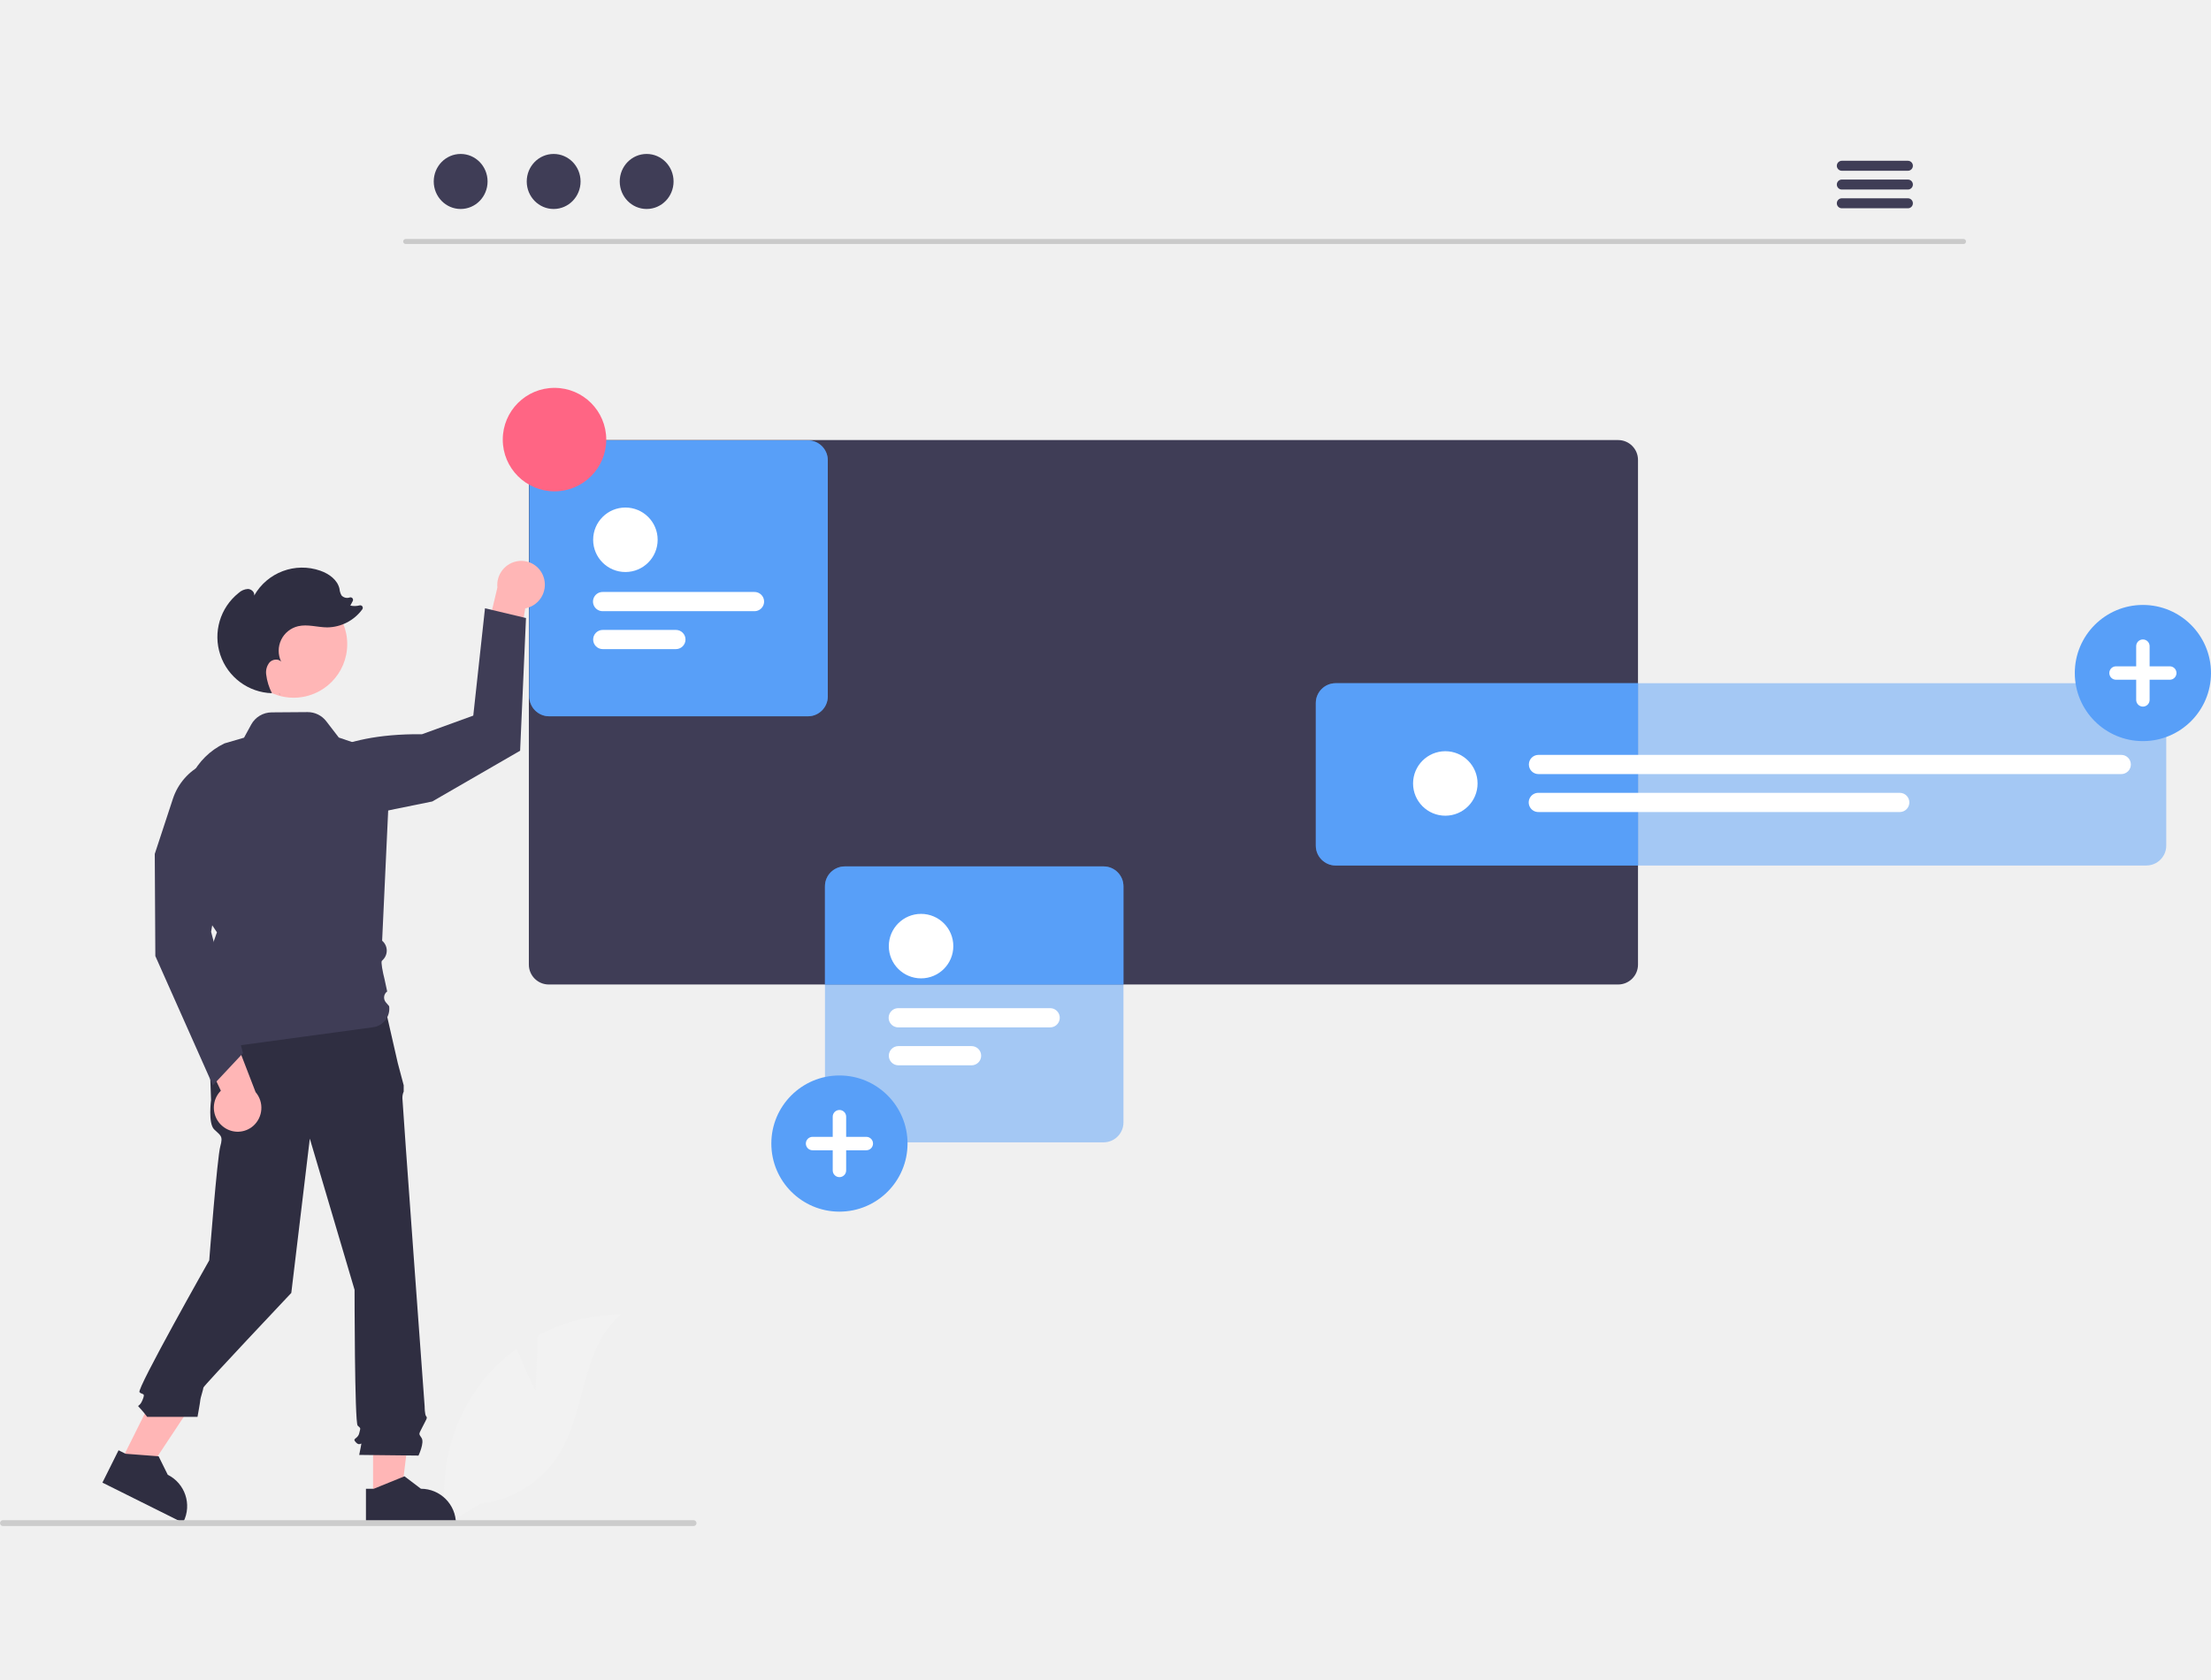
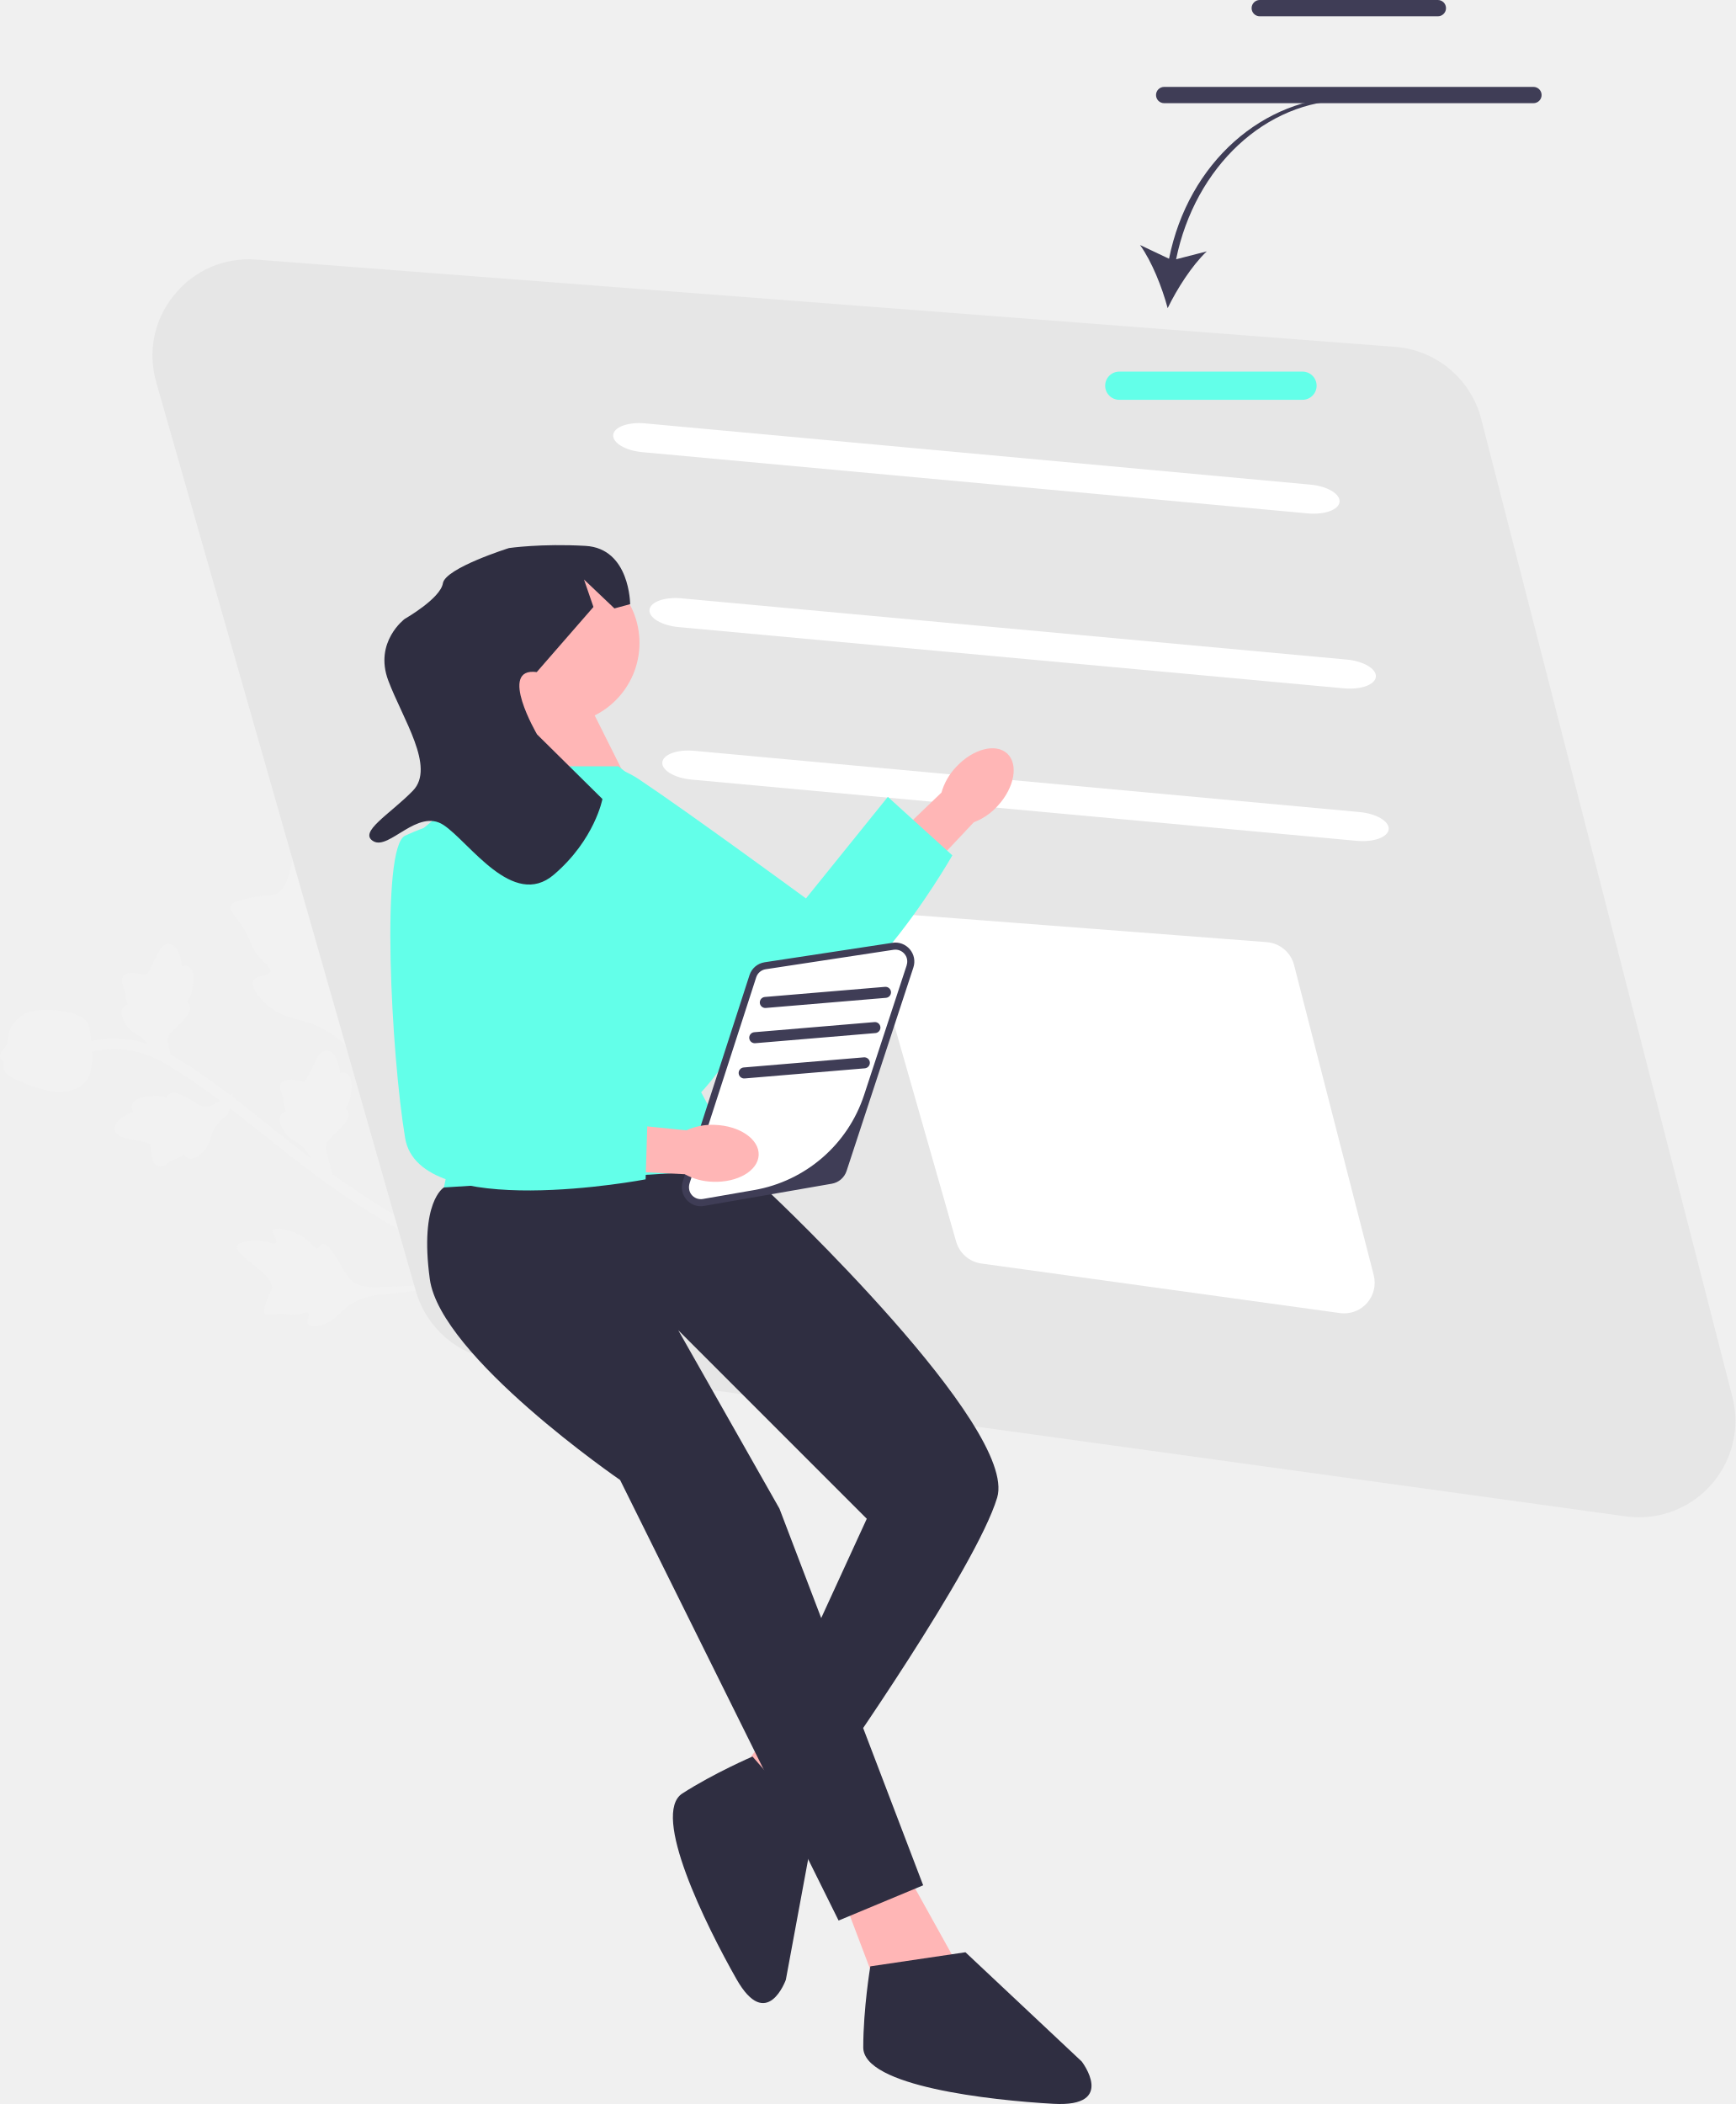
- <svg xmlns="http://www.w3.org/2000/svg" width="500" height="380" viewBox="0 0 897.318 556.975">
-   <path fill="#f2f2f2" d="m217.339 502.047.998-22.434a72.46 72.46 0 0 1 33.795-8.555c-16.231 13.27-14.203 38.85-25.207 56.696a43.58 43.58 0 0 1-31.96 20.14l-13.583 8.317a73.03 73.03 0 0 1 15.393-59.18 70.5 70.5 0 0 1 12.965-12.045c3.253 8.578 7.599 17.06 7.599 17.06" />
-   <path fill="#cacaca" d="M796.921 36.552H164.598a1.016 1.016 0 0 1 0-2.03h632.324a1.016 1.016 0 0 1 0 2.03" />
-   <ellipse cx="186.953" cy="11.169" fill="#3f3d56" rx="10.925" ry="11.169" />
-   <ellipse cx="224.695" cy="11.169" fill="#3f3d56" rx="10.925" ry="11.169" />
-   <ellipse cx="262.437" cy="11.169" fill="#3f3d56" rx="10.925" ry="11.169" />
-   <path fill="#3f3d56" d="M774.304 2.768h-26.81a2.03 2.03 0 0 0 0 4.06h26.81a2.03 2.03 0 0 0 0-4.06m0 7.62h-26.81a2.03 2.03 0 0 0 0 4.06h26.81a2.03 2.03 0 0 0 0-4.06m0 7.61h-26.81a2.03 2.03 0 0 0 0 4.06h26.81a2.03 2.03 0 0 0 0-4.06m-117.591 98.143h-434.01a8.07 8.07 0 0 0-8.07 8.06v204.87a8.08 8.08 0 0 0 8.07 8.07h434.01a8.077 8.077 0 0 0 8.06-8.07v-204.87a8.07 8.07 0 0 0-8.06-8.06" />
-   <path fill="#589ff8" d="M542.073 214.842a8.07 8.07 0 0 0-8.06 8.06v57.87a8.077 8.077 0 0 0 8.06 8.07h122.7v-74Z" />
-   <path fill="#589ff8" d="M871.088 288.837h-329.01a8.076 8.076 0 0 1-8.067-8.066v-57.868a8.075 8.075 0 0 1 8.067-8.066h329.01a8.075 8.075 0 0 1 8.066 8.066v57.868a8.076 8.076 0 0 1-8.066 8.066" opacity=".5" />
-   <circle cx="586.571" cy="255.537" r="13.089" fill="#fff" />
-   <path fill="#fff" d="M860.894 251.734H624.38a3.898 3.898 0 1 1 0-7.796h236.514a3.898 3.898 0 1 1 0 7.796m-89.831 15.401H624.38a3.898 3.898 0 1 1 0-7.795h146.683a3.898 3.898 0 0 1 0 7.795" />
-   <path fill="#ffb6b6" d="m151.406 545.537 11.328-.001 5.389-43.693h-16.719z" />
-   <path fill="#2f2e41" d="M148.517 541.838h3.188l12.449-5.062 6.671 5.061h.001a14.22 14.22 0 0 1 14.217 14.217v.462l-36.526.001Z" />
-   <path fill="#ffb6b6" d="m49.051 530.809 10.139 5.053 24.314-36.701-14.963-7.458z" />
-   <path fill="#2f2e41" d="m48.115 526.21 2.854 1.422 13.4 1.022 3.712 7.507h.001a14.22 14.22 0 0 1 6.382 19.066l-.206.413-32.69-16.292Zm108.31-179.114-72.026 1.88 1.253 35.073s-1.253 9.395 1.252 11.9 3.758 2.505 2.506 6.89-4.491 46.273-4.491 46.273-29.562 52.27-28.31 53.522 2.506 0 1.253 3.132-2.505 1.879-1.252 3.132a46 46 0 0 1 3.131 3.757h20.416s1.142-6.263 1.142-6.889 1.252-4.384 1.252-5.01 35.67-38.418 35.67-38.418l7.515-62.631 18.163 61.378s0 53.863 1.253 55.116 1.252.626.626 3.132-3.132 1.878-1.253 3.757 2.505-1.252 1.88 1.88l-.627 3.13 24.062.27s2.506-5.28 1.253-7.159-1.178-1.366.35-4.44 2.155-3.702 1.529-4.328-.626-3.958-.626-3.958-9.031-123.183-9.031-125.062a6.25 6.25 0 0 1 .52-2.818v-2.55l-2.4-9.038Z" />
-   <path fill="#589ff8" d="M869.68 238.348a27.638 27.638 0 1 1 27.638-27.638 27.64 27.64 0 0 1-27.638 27.638" />
-   <path fill="#fff" d="M880.586 207.984h-8.18v-8.18a2.726 2.726 0 0 0-5.452 0v8.18h-8.179a2.726 2.726 0 1 0 0 5.452h8.18v8.18a2.726 2.726 0 0 0 5.452 0v-8.18h8.179a2.726 2.726 0 1 0 0-5.452" />
-   <path fill="#589ff8" d="M447.883 289.212h-105.01a8.08 8.08 0 0 0-8.07 8.07v39.86h121.14v-39.86a8.077 8.077 0 0 0-8.06-8.07" />
-   <path fill="#589ff8" d="M447.88 401.212H342.87a8.076 8.076 0 0 1-8.067-8.067v-95.867a8.075 8.075 0 0 1 8.067-8.067h105.01a8.075 8.075 0 0 1 8.066 8.067v95.867a8.076 8.076 0 0 1-8.066 8.067" opacity=".5" />
-   <circle cx="373.808" cy="321.563" r="13.089" fill="#fff" />
-   <path fill="#fff" d="M426.131 354.547h-61.514a3.898 3.898 0 1 1 0-7.795h61.514a3.898 3.898 0 1 1 0 7.795M394.3 369.95h-29.683a3.898 3.898 0 0 1 0-7.797H394.3a3.898 3.898 0 0 1 0 7.796" />
-   <path fill="#589ff8" d="M340.68 429.348a27.638 27.638 0 1 1 27.638-27.638 27.64 27.64 0 0 1-27.638 27.638" />
-   <path fill="#fff" d="M351.586 398.984h-8.18v-8.18a2.726 2.726 0 1 0-5.452 0v8.18h-8.179a2.726 2.726 0 1 0 0 5.452h8.18v8.18a2.726 2.726 0 1 0 5.452 0v-8.18h8.179a2.726 2.726 0 1 0 0-5.452" />
-   <path fill="#589ff8" d="M327.887 228.266h-105.01a8.076 8.076 0 0 1-8.067-8.066v-95.867a8.075 8.075 0 0 1 8.067-8.067h105.01a8.075 8.075 0 0 1 8.066 8.067V220.2a8.076 8.076 0 0 1-8.066 8.066" />
-   <circle cx="253.816" cy="156.618" r="13.089" fill="#589ff8" />
-   <path fill="#589ff8" d="M306.139 185.602h-61.514a3.898 3.898 0 1 1 0-7.795h61.514a3.898 3.898 0 1 1 0 7.795m-31.831 15.402h-29.683a3.898 3.898 0 1 1 0-7.796h29.683a3.898 3.898 0 1 1 0 7.796" />
-   <path fill="#589ff8" d="M327.887 228.266h-105.01a8.076 8.076 0 0 1-8.067-8.066v-95.867a8.075 8.075 0 0 1 8.067-8.067h105.01a8.075 8.075 0 0 1 8.066 8.067V220.2a8.076 8.076 0 0 1-8.066 8.066" opacity=".5" />
-   <circle cx="253.816" cy="156.618" r="13.089" fill="#fff" />
-   <path fill="#fff" d="M306.139 185.602h-61.514a3.898 3.898 0 1 1 0-7.795h61.514a3.898 3.898 0 1 1 0 7.795m-31.831 15.402h-29.683a3.898 3.898 0 1 1 0-7.796h29.683a3.898 3.898 0 1 1 0 7.796" />
-   <circle cx="225.043" cy="115.951" r="21" fill="#ff6584" />
-   <path fill="#ccc" d="M282.67 555.785a1.186 1.186 0 0 1-1.19 1.19H1.19a1.19 1.19 0 0 1 0-2.38h280.29a1.187 1.187 0 0 1 1.19 1.19" />
-   <path fill="#ffb6b6" d="M220.555 171.576a9.77 9.77 0 0 1-5.759 12.435 9.6 9.6 0 0 1-1.635.451l-5.547 33.96-13.01-12.013 7.262-30.407a9.806 9.806 0 0 1 8.59-10.76 9.55 9.55 0 0 1 10.099 6.334" />
-   <path fill="#3f3d56" d="M124.54 248.524s10.098-13.341 46.74-12.976l20.797-7.556 4.753-43.57 16.636 3.96-2.377 53.87-35.648 20.596-46.739 9.506Z" />
-   <circle cx="119.175" cy="198.983" r="21.747" fill="#ffb6b6" data-name="ab6171fa-7d69-4734-b81c-8dff60f9761b" />
-   <path fill="#3f3d56" d="M82.367 363.878a.4.4 0 0 1-.114-.016c-.401-.112-.719-.2.73-12.73l1.564-9.903-1.526-8.744-2.568-2.568 4.127-4.127 3.463-9.838-5.993-8.88-6.875-36.317a28.97 28.97 0 0 1 15.91-31.478l7.958-2.325 2.896-5.31a9.52 9.52 0 0 1 8.286-4.962l14.573-.11a9.52 9.52 0 0 1 7.617 3.716l5.084 6.609 21.082 7.161-3.495 75.322a5.233 5.233 0 0 1 .359 7.695c-.22.221-.393.401-.5.52-.356.505.31 4.275 1.134 7.475l1.056 4.902a3.013 3.013 0 0 0-.548 4.398l1.347 1.59a7.6 7.6 0 0 1-6.508 8.536c-19.267 2.622-68.958 9.384-69.059 9.384" />
-   <path fill="#2f2e41" d="M113.612 219.665q-.14-.307-.278-.615c.036 0 .07.006.106.007Zm-16.789-41.441a6.05 6.05 0 0 1 3.792-1.64c1.406.046 2.832 1.316 2.54 2.693a22.35 22.35 0 0 1 26.896-10.085c3.495 1.233 6.922 3.7 7.725 7.318a6.6 6.6 0 0 0 .83 2.702 3.08 3.08 0 0 0 3.283.832l.034-.01a1.028 1.028 0 0 1 1.242 1.45l-.989 1.844a7.9 7.9 0 0 0 3.776-.08 1.027 1.027 0 0 1 1.09 1.598 17.9 17.9 0 0 1-14.269 7.334c-3.951-.024-7.943-1.386-11.789-.477a10.24 10.24 0 0 0-6.887 14.375c-1.182-1.292-3.466-.986-4.674.28a6.4 6.4 0 0 0-1.4 4.906 22.8 22.8 0 0 0 2.337 7.638 22.836 22.836 0 0 1-13.537-40.678" />
-   <path fill="#ffb6b6" d="M90.84 395.068a9.77 9.77 0 0 1-2.303-13.509 9.6 9.6 0 0 1 1.092-1.298l-14.675-31.123 17.527 2.525 11.249 29.167a9.806 9.806 0 0 1-.98 13.733 9.55 9.55 0 0 1-11.91.505" />
-   <path fill="#3f3d56" d="m86.395 378.074-23.352-52.483-.234-41.452 7.361-22.39a23.925 23.925 0 0 1 30.828-15.04l.162.058.068.158c.272.635 6.446 15.907-11.867 47.323l-3.686 21.496 12.933 49.274Z" />
+ <svg xmlns="http://www.w3.org/2000/svg" width="492.459" height="596.977" viewBox="0 0 492.459 596.977">
+   <path d="M94.269,234.126c-.569-.891-4.158-6.502-6.817-5.933-5.04,1.077-2.306,23.408-9.632,25.635-1.608,.489-3.871,.061-8.926,1.413-2.011,.538-3.053,.98-3.377,1.87-.459,1.263,.93,2.325,2.993,5.403,3.094,4.617,2.142,5.471,4.863,8.78,2.02,2.457,3.605,3.276,3.294,4.354-.44,1.525-3.897,.87-4.728,2.619-.847,1.785,1.613,4.869,3.741,6.754,3.993,3.538,7.973,3.88,11.617,5.04,3.961,1.261,9.377,4.077,14.984,11.118l44.809,60.654c-3.614-1.369-10.655-4.183-20.259-8.994-8.101-4.06-16.132-8.68-23.872-13.738-3.337-2.18-6.254-4.21-8.874-6.1l.266,.139-1.28-4.632c-.491-1.841-.813-3.344-.132-4.554,.376-.647,1.085-1.314,1.911-2.088,.948-.885,2.024-1.886,3.072-3.277,.972-1.251,1.193-2.367,.707-3.302-.165-.318-.381-.544-.609-.71,.261-.413,.557-.9,.821-1.485,.559-1.244,.696-2.309,.795-3.101,.406-3.186-.11-5.064-1.54-5.582-.604-.218-1.15-.118-1.607,.096-.034-.654-.121-1.423-.359-2.252-.767-2.661-1.834-4.01-3.255-4.122-1.985-.157-2.986,2.036-4.143,4.571-.519,1.126-1.879,4.126-2.59,4.128-.088-.001-.339-.055-.561-.104-.609-.132-1.527-.332-2.96-.372-.803-.023-2.016-.058-2.758,.937-.661,.954-.335,1.967-.035,2.778,.1,.267,.218,.585,.338,.97,.272,.878,.318,1.352,.362,1.811,.058,.597,.118,1.217,.546,2.237,.036,.083,.069,.16,.103,.236-.402,.092-.824,.286-1.178,.68-1.333,1.45-.089,3.852,.502,4.808,1.065,1.71,2.413,2.532,3.498,3.193,.274,.167,.542,.33,.802,.507,1.346,.917,2.462,2.306,3.357,4.093-1.058-.806-2.07-1.582-3.019-2.313-3.401-2.617-6.599-5.168-9.717-7.653-3.206-2.557-6.345-5.059-9.538-7.5l.201-.878,0-0-.772,.448c-5.036-3.83-10.223-7.508-16.046-10.998-.239-.143-.521-.31-.812-.481l-.277-1.003c-.491-1.841-.813-3.344-.132-4.554,.376-.647,1.085-1.314,1.912-2.088,.947-.885,2.024-1.886,3.072-3.277,.972-1.251,1.193-2.367,.707-3.302-.164-.318-.381-.544-.609-.71,.261-.413,.557-.9,.821-1.485,.559-1.244,.696-2.309,.795-3.101,.406-3.186-.11-5.064-1.54-5.582-.604-.218-1.15-.118-1.607,.096-.034-.654-.121-1.423-.359-2.252-.767-2.661-1.834-4.01-3.254-4.121-1.985-.157-2.986,2.036-4.143,4.571-.519,1.126-1.879,4.126-2.59,4.128-.088-.001-.339-.055-.561-.104-.609-.132-1.527-.332-2.96-.372-.803-.023-2.016-.058-2.758,.937-.661,.954-.335,1.967-.035,2.778,.1,.267,.218,.585,.338,.97,.272,.878,.318,1.352,.362,1.811,.058,.597,.118,1.217,.546,2.237,.036,.083,.069,.16,.103,.236-.402,.092-.824,.286-1.178,.68-1.333,1.45-.089,3.852,.503,4.808,1.065,1.71,2.413,2.532,3.498,3.193,.274,.167,.543,.331,.802,.507,.761,.518,1.445,1.194,2.064,1.994-1.975-.666-4.256-1.215-6.828-1.451-3.074-.281-6.188-.074-9.292,.603-.022-.234-.043-.464-.067-.718-.264-2.855-.457-4.04-1.441-5.15-.478-.542-1.209-1.138-3.301-1.819-2.9-.944-5.383-1.087-6.077-1.109-3.466-.099-6.46-.184-9.178,1.907-.519,.396-2.094,1.596-2.958,3.713-.443,1.071-.522,1.94-.586,2.64-.068,.731-.11,1.214-.52,1.89-.259,.431-.57,.783-.818,1.066-.478,.567-1.377,1.605-.624,2.731,.181,.273,.41,.464,.67,.594-.138,.956-.054,1.945,.42,2.84,.424,.805,1.155,1.345,3.125,2.307,3.014,1.473,5.443,2.191,5.925,2.326,3.126,.886,4.694,1.331,6.374,1.267,3.576-.143,6.174-1.252,7.721-3.298,.078-.1,.15-.202,.219-.304l-0-0c1.084-1.607,1.202-3.289,1.389-5.968,.035-.517,.025-1.113-.02-1.873,2.932-.682,5.871-.914,8.763-.649,6.261,.574,10.71,3.24,12.846,4.522,5.321,3.189,10.119,6.556,14.771,10.057l-.561,.326c-1.656,.942-3.029,1.634-4.371,1.282-.721-.2-1.547-.716-2.504-1.319-1.096-.692-2.338-1.479-3.949-2.14-1.457-.622-2.592-.553-3.374,.153-.266,.24-.43,.506-.532,.769-.465-.147-1.012-.311-1.645-.418-1.345-.225-2.41-.088-3.201,.018-3.185,.415-4.87,1.391-5.008,2.905-.058,.64,.177,1.142,.501,1.529-.624,.199-1.346,.478-2.087,.919-2.38,1.417-3.414,2.791-3.161,4.194,.352,1.96,2.727,2.372,5.472,2.848,1.221,.216,4.467,.772,4.65,1.458,.021,.085,.033,.342,.042,.569,.026,.622,.066,1.561,.391,2.957,.182,.783,.455,1.965,1.606,2.43,1.09,.398,1.988-.175,2.696-.671,.233-.164,.51-.36,.853-.573,.78-.486,1.227-.65,1.66-.81,.563-.207,1.147-.423,2.026-1.096,.071-.056,.137-.107,.202-.159,.191,.366,.486,.724,.956,.967,1.741,.921,3.748-.89,4.523-1.705,1.384-1.464,1.837-2.977,2.201-4.194,.092-.307,.182-.609,.287-.905,.662-1.863,2.044-3.586,4.109-5.122l.446-.332,.427-1.861c2.803,2.162,5.579,4.37,8.405,6.624,3.128,2.496,6.341,5.057,9.756,7.685,4.528,3.483,10.162,7.819,18.008,12.945,7.834,5.118,15.964,9.796,24.169,13.907,7.308,3.661,13.16,6.184,17.176,7.802-11.702,.782-27.889,1.712-35.204,1.843-2.845,.051-5.776,.007-7.865-1.961-2.011-1.895-3-5.345-5.927-8.947-.342-.421-1.308-1.58-2.163-1.375-.707,.169-.694,1.117-1.352,1.285-.882,.225-1.622-1.296-3.448-2.727-1.288-1.009-2.461-1.46-3.47-1.848-.304-.117-4.864-1.838-5.701-.586l0,0c-.629,.94,1.387,2.743,.789,3.538-.597,.792-2.806-.722-6.141-.597-.601,.023-4.391,.165-4.879,1.634-.925,2.784,10.823,7.886,9.803,12.124-.224,.93-1.087,1.918-1.882,4.789-.316,1.142-.4,1.781-.056,2.197,.487,.59,1.409,.215,3.515,.09,3.159-.186,3.303,.527,5.713,.147,1.788-.283,2.648-.824,3.087-.36,.622,.656-.698,2.164-.079,3.076,.631,.931,2.855,.613,4.394,.113,2.889-.939,4.205-2.794,5.825-4.248,1.761-1.58,4.707-3.426,9.78-4.146l35.915-3.779c2.1,.837,3.647,1.409,4.548,1.742,.48,.177,.788,.287,.916,.345l.476-.915,.533,.721c-.165-.235-.347-.495-.521-.744l.203-.39,1.375-.61c-.185-.421-.388-.605-.937-.842l2.761-.29c-.835,.068-1.84,.144-2.914,.224-.226-.092-.504-.194-.851-.323-.404-.149-.953-.352-1.609-.6-10.893-15.706-33.297-48.981-41.637-62.601-2.61-4.262-5.152-8.739-4.032-13.654,1.078-4.732,5.422-9.3,8.271-16.938,.333-.892,1.227-3.387,.156-4.499-.886-.92-2.309-.057-3.148-.904-1.127-1.135,.519-3.609,1.06-7.648,.381-2.848,.02-5.026-.291-6.9-.094-.565-1.547-9.001-4.188-9.155l-0,0c-1.984-.116-2.919,4.543-4.655,4.343-1.73-.198-1.404-4.892-4.562-9.83Z" fill="#f2f2f2" />
+   <path d="M461.334,430.248l-320.753-44.333c-10.735-1.482-19.595-9.175-22.574-19.595L44.339,108.479c-2.496-8.739-.633-17.788,5.113-24.829s14.235-10.68,23.299-9.988l323.159,24.759c11.691,.895,21.505,9.128,24.423,20.485l71.262,277.414c2.274,8.853,0,18.21-6.084,25.031-5.239,5.874-12.668,9.155-20.412,9.155-1.249,0-2.507-.085-3.765-.259Z" fill="#e6e6e6" />
+   <path d="M380.224,372.565l-101.735-14.061c-3.405-.47-6.215-2.91-7.16-6.215l-23.366-81.781c-.792-2.772-.201-5.642,1.622-7.875s4.515-3.387,7.39-3.168l102.498,7.853c3.708,.284,6.821,2.895,7.746,6.497l22.603,87.989c.721,2.808,0,5.776-1.93,7.939-1.662,1.863-4.018,2.904-6.474,2.904-.396,0-.795-.027-1.194-.082Z" fill="#fff" />
+   <path d="M371.122,145.673l-188.856-17.384c-4.761-.438-8.467-2.627-8.26-4.878s4.25-3.725,9.011-3.287l188.856,17.384c4.761,.438,8.465,2.625,8.258,4.877s-4.248,3.726-9.009,3.288Z" fill="#fff" />
+   <path d="M381.42,195.311l-188.856-17.384c-4.761-.438-8.467-2.627-8.26-4.878,.207-2.251,4.25-3.725,9.011-3.287l188.856,17.384c4.761,.438,8.465,2.625,8.258,4.877s-4.248,3.726-9.009,3.288Z" fill="#fff" />
+   <path d="M385.057,238.575l-188.856-17.384c-4.761-.438-8.467-2.627-8.26-4.878s4.25-3.725,9.011-3.287l188.856,17.384c4.761,.438,8.465,2.625,8.258,4.877s-4.248,3.726-9.009,3.288Z" fill="#fff" />
+   <g>
+     <path id="uuid-8cf563a5-feb8-4a87-a417-dd696e3ecec6-536" d="M271.261,217.677c4.74-5.165,11.247-6.905,14.534-3.888,3.286,3.017,2.107,9.649-2.636,14.815-1.866,2.089-4.206,3.702-6.823,4.702l-20.361,21.629-9.946-9.771,21.128-20.285c.773-2.694,2.18-5.163,4.103-7.201Z" fill="#ffb6b6" />
+     <path d="M155.179,222.49s11.898-10.883,26.136-1.381c14.238,9.502,47.394,33.806,47.394,33.806l23.232-28.814,18.307,16.594s-32.293,56.88-53.156,44.362c-20.864-12.519-67.44-48.255-65.325-55.649,2.115-7.394,3.412-8.917,3.412-8.917Z" fill="#63ffe9" />
+   </g>
+   <g>
+     <polygon points="243.28 487.954 224.323 523.278 208.71 504.383 226.671 480.114 243.28 487.954" fill="#ffb6b6" />
+     <path d="M231.021,518.395l-8.021,43.339s-5.384,15.031-14.037-.236-24.323-46.854-15.314-52.642c9.008-5.789,19.888-10.466,19.888-10.466l17.484,20.006Z" fill="#2f2e41" />
+   </g>
+   <polygon points="254.467 526.423 274.467 562.423 249.467 565.423 238.467 536.423 254.467 526.423" fill="#ffb6b6" />
+   <path d="M148.467,200.423s-2,20-5,22c-3,2,35.016,0,35.016,0l-11.016-22h-19Z" fill="#ffb6b6" />
+   <path d="M189.459,228.438l-13.993-11.016h-34.213l-22.787,19,14.5,67.5-7,33,89,3-16-30s19-20,13-33c-6-13-22.507-48.484-22.507-48.484Z" fill="#63ffe9" />
+   <path d="M205.967,331.923l13,7s70,66,64,86c-6,20-46,77-46,77l-19-10,28-61-53.5-53.5,28.719,50.625,40.781,106.875-24,10-62-125s-51-35-54-57c-3-22,4-26,4-26l80-5Z" fill="#2f2e41" />
+   <path d="M273.967,553.923l33,31s10,13-8,12c-18-1-54-5-54-16,0-11,2-23,2-23l27-4Z" fill="#2f2e41" />
+   <circle cx="158.467" cy="182.423" r="23" fill="#ffb6b6" />
+   <path d="M258.243,274.196l-18.955,57.727c-.505,1.539-1.818,2.673-3.413,2.951l-36.25,6.304c-3.251,.565-5.937-2.528-4.921-5.668l18.93-58.511c.511-1.579,1.87-2.734,3.511-2.984l36.275-5.52c3.23-.492,5.843,2.596,4.824,5.701Z" fill="#fff" />
+   <path d="M198.855,342.244c-1.543,0-3.008-.659-4.047-1.855-1.248-1.437-1.643-3.376-1.057-5.186l18.93-58.512c.632-1.952,2.284-3.356,4.312-3.664l36.274-5.521c1.861-.284,3.702,.406,4.919,1.845,1.217,1.438,1.593,3.366,1.005,5.156l-18.955,57.727c-.622,1.894-2.228,3.282-4.191,3.625l-36.25,6.304c-.315,.055-.629,.081-.94,.081Zm55.232-72.8c-.171,0-.345,.013-.518,.039l-36.275,5.521c-1.275,.193-2.313,1.076-2.709,2.303l-18.881,58.359c-.346,1.071-.233,2.274,.432,3.182,.778,1.061,2.043,1.561,3.317,1.344l14.546-2.53c14.589-2.537,26.591-12.912,31.21-26.981l12.047-36.688c.303-.924,.266-1.954-.214-2.8-.63-1.113-1.755-1.749-2.956-1.749Z" fill="#3f3d56" />
+   <g>
+     <path id="uuid-43afbd22-a5bc-4202-86c3-15740b69aa20-537" d="M202.907,319.167c7.005,.259,12.55,4.084,12.384,8.542-.166,4.458-5.979,7.861-12.987,7.6-2.801-.066-5.545-.801-8.003-2.145l-29.668-1.474,.988-13.908,29.143,2.93c2.552-1.158,5.344-1.689,8.143-1.546Z" fill="#ffb6b6" />
+     <path d="M123.967,233.923s16,2,18,19c2,17,5,58,5,58l37-1-.76,24.697s-64.24,12.303-68.24-11.697c-4-24-7-82.63,0-85.815,7-3.185,9-3.185,9-3.185Z" fill="#63ffe9" />
+   </g>
+   <g>
+     <path d="M331.737,73.414l-8.23-3.899c3.376,4.711,6.284,12.068,7.841,17.922,2.637-5.453,6.887-12.126,11.094-16.112l-8.698,2.238c5.36-26.268,25.519-45.126,48.604-45.126l.327-.949c-24.113,0-45.466,18.596-50.938,45.925Z" fill="#3f3d56" />
+     <path d="M369.616,113.438h-52c-2.206,0-4-1.794-4-4s1.794-4,4-4h52c2.206,0,4,1.794,4,4s-1.794,4-4,4Z" fill="#63ffe9" />
+   </g>
+   <path d="M251.407,283.12l-34.1,2.873c-.86,.072-1.618-.568-1.691-1.428s.568-1.618,1.428-1.69l34.1-2.873c.86-.072,1.618,.568,1.69,1.428s-.568,1.618-1.427,1.691Z" fill="#3f3d56" />
+   <path d="M248.407,293.12l-34.1,2.873c-.86,.072-1.618-.568-1.691-1.428s.568-1.618,1.428-1.69l34.1-2.873c.86-.072,1.618,.568,1.69,1.428s-.568,1.618-1.427,1.691Z" fill="#3f3d56" />
+   <path d="M245.407,303.12l-34.1,2.873c-.86,.072-1.618-.568-1.691-1.428s.568-1.618,1.428-1.69l34.1-2.873c.86-.072,1.618,.568,1.69,1.428s-.568,1.618-1.427,1.691Z" fill="#3f3d56" />
+   <path d="M152.311,190.692l16.09-18.475-2.682-7.793,8.638,8.208,4.459-1.211s-.038-15.821-12.672-16.536c-12.633-.715-21.695,.616-21.695,.616,0,0-18.064,5.661-18.77,9.999-.706,4.338-10.826,10.103-10.826,10.103,0,0-8.78,6.531-4.676,17.479,4.105,10.947,13.47,24.612,6.987,31.273-6.483,6.661-15.645,11.789-11.181,14.346s12.516-9.431,19.849-4.638,19.724,24.044,31.347,14.102c11.623-9.942,13.772-21.458,13.772-21.458l-18.55-18.332s-11.238-19.169-.091-17.683Z" fill="#2f2e41" />
+   <g>
+     <path d="M408.025,4.622h-50.546c-1.274,0-2.311-1.037-2.311-2.311S356.204,0,357.478,0h50.546c1.274,0,2.311,1.036,2.311,2.311s-1.036,2.311-2.311,2.311Z" fill="#3f3d56" />
+     <path d="M435.149,29.278h-104.794c-1.274,0-2.311-1.037-2.311-2.311s1.037-2.311,2.311-2.311h104.794c1.274,0,2.311,1.036,2.311,2.311,0,1.274-1.036,2.311-2.311,2.311Z" fill="#3f3d56" />
+   </g>
</svg>
